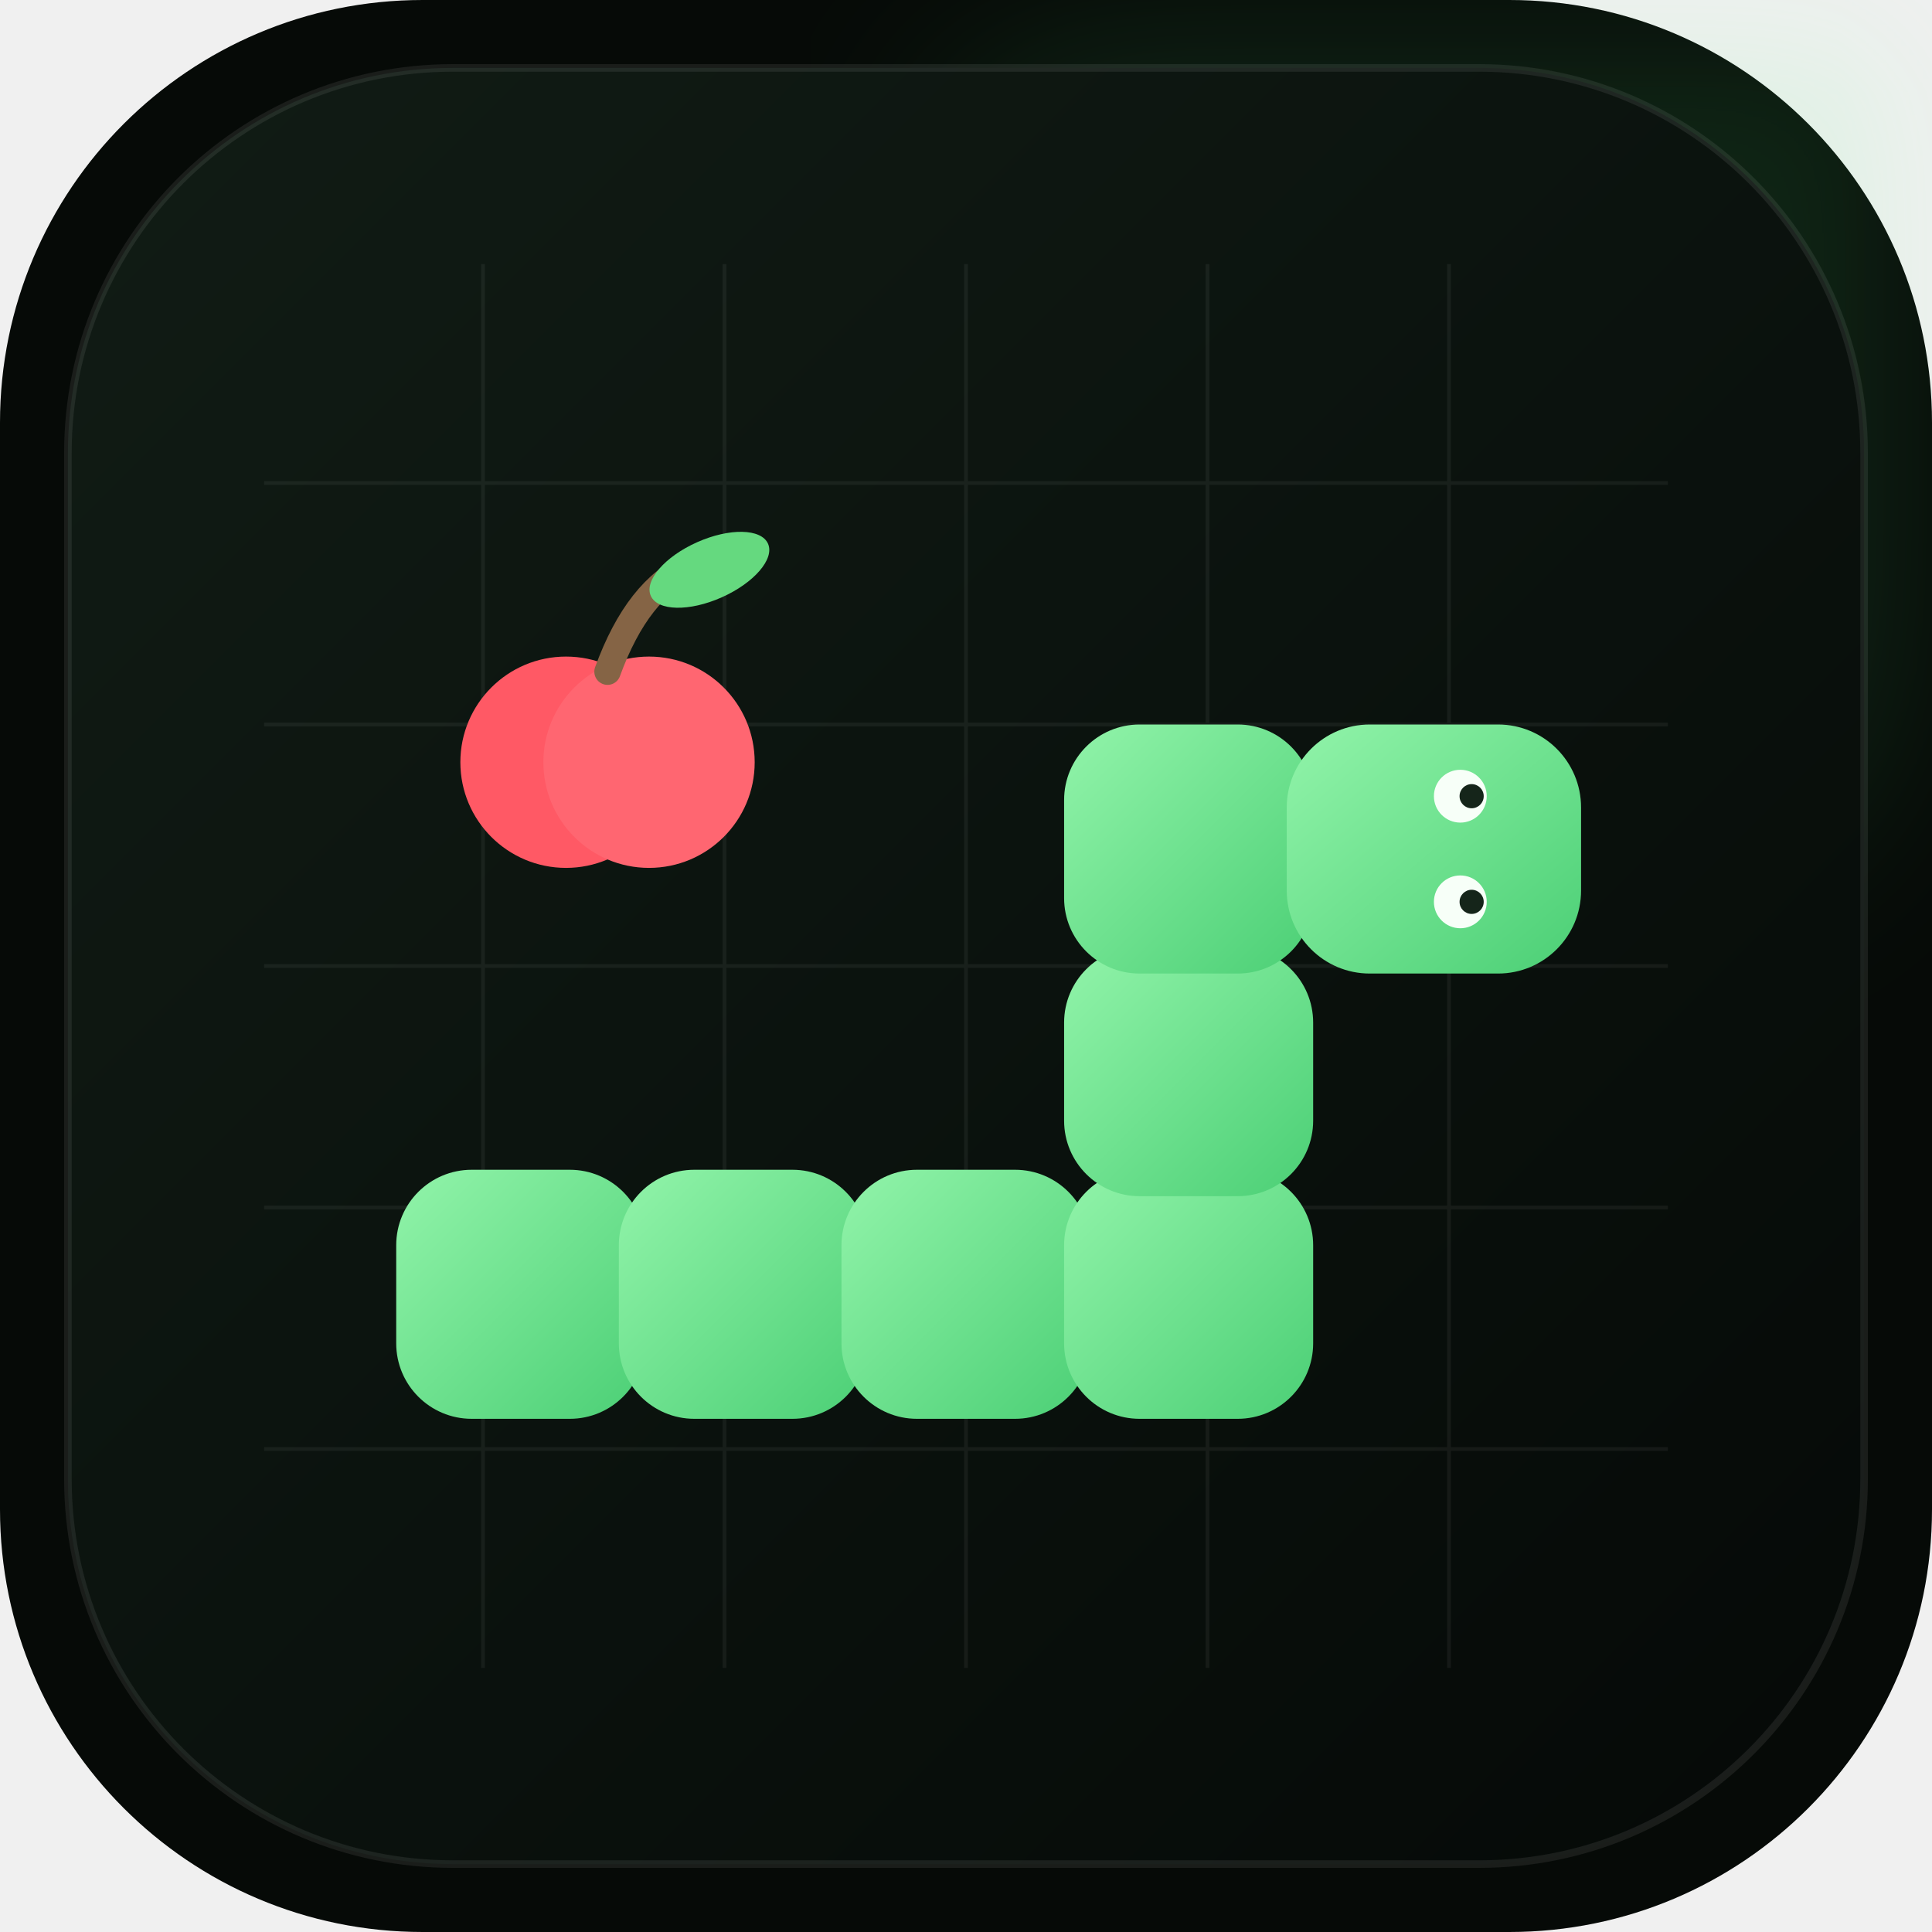
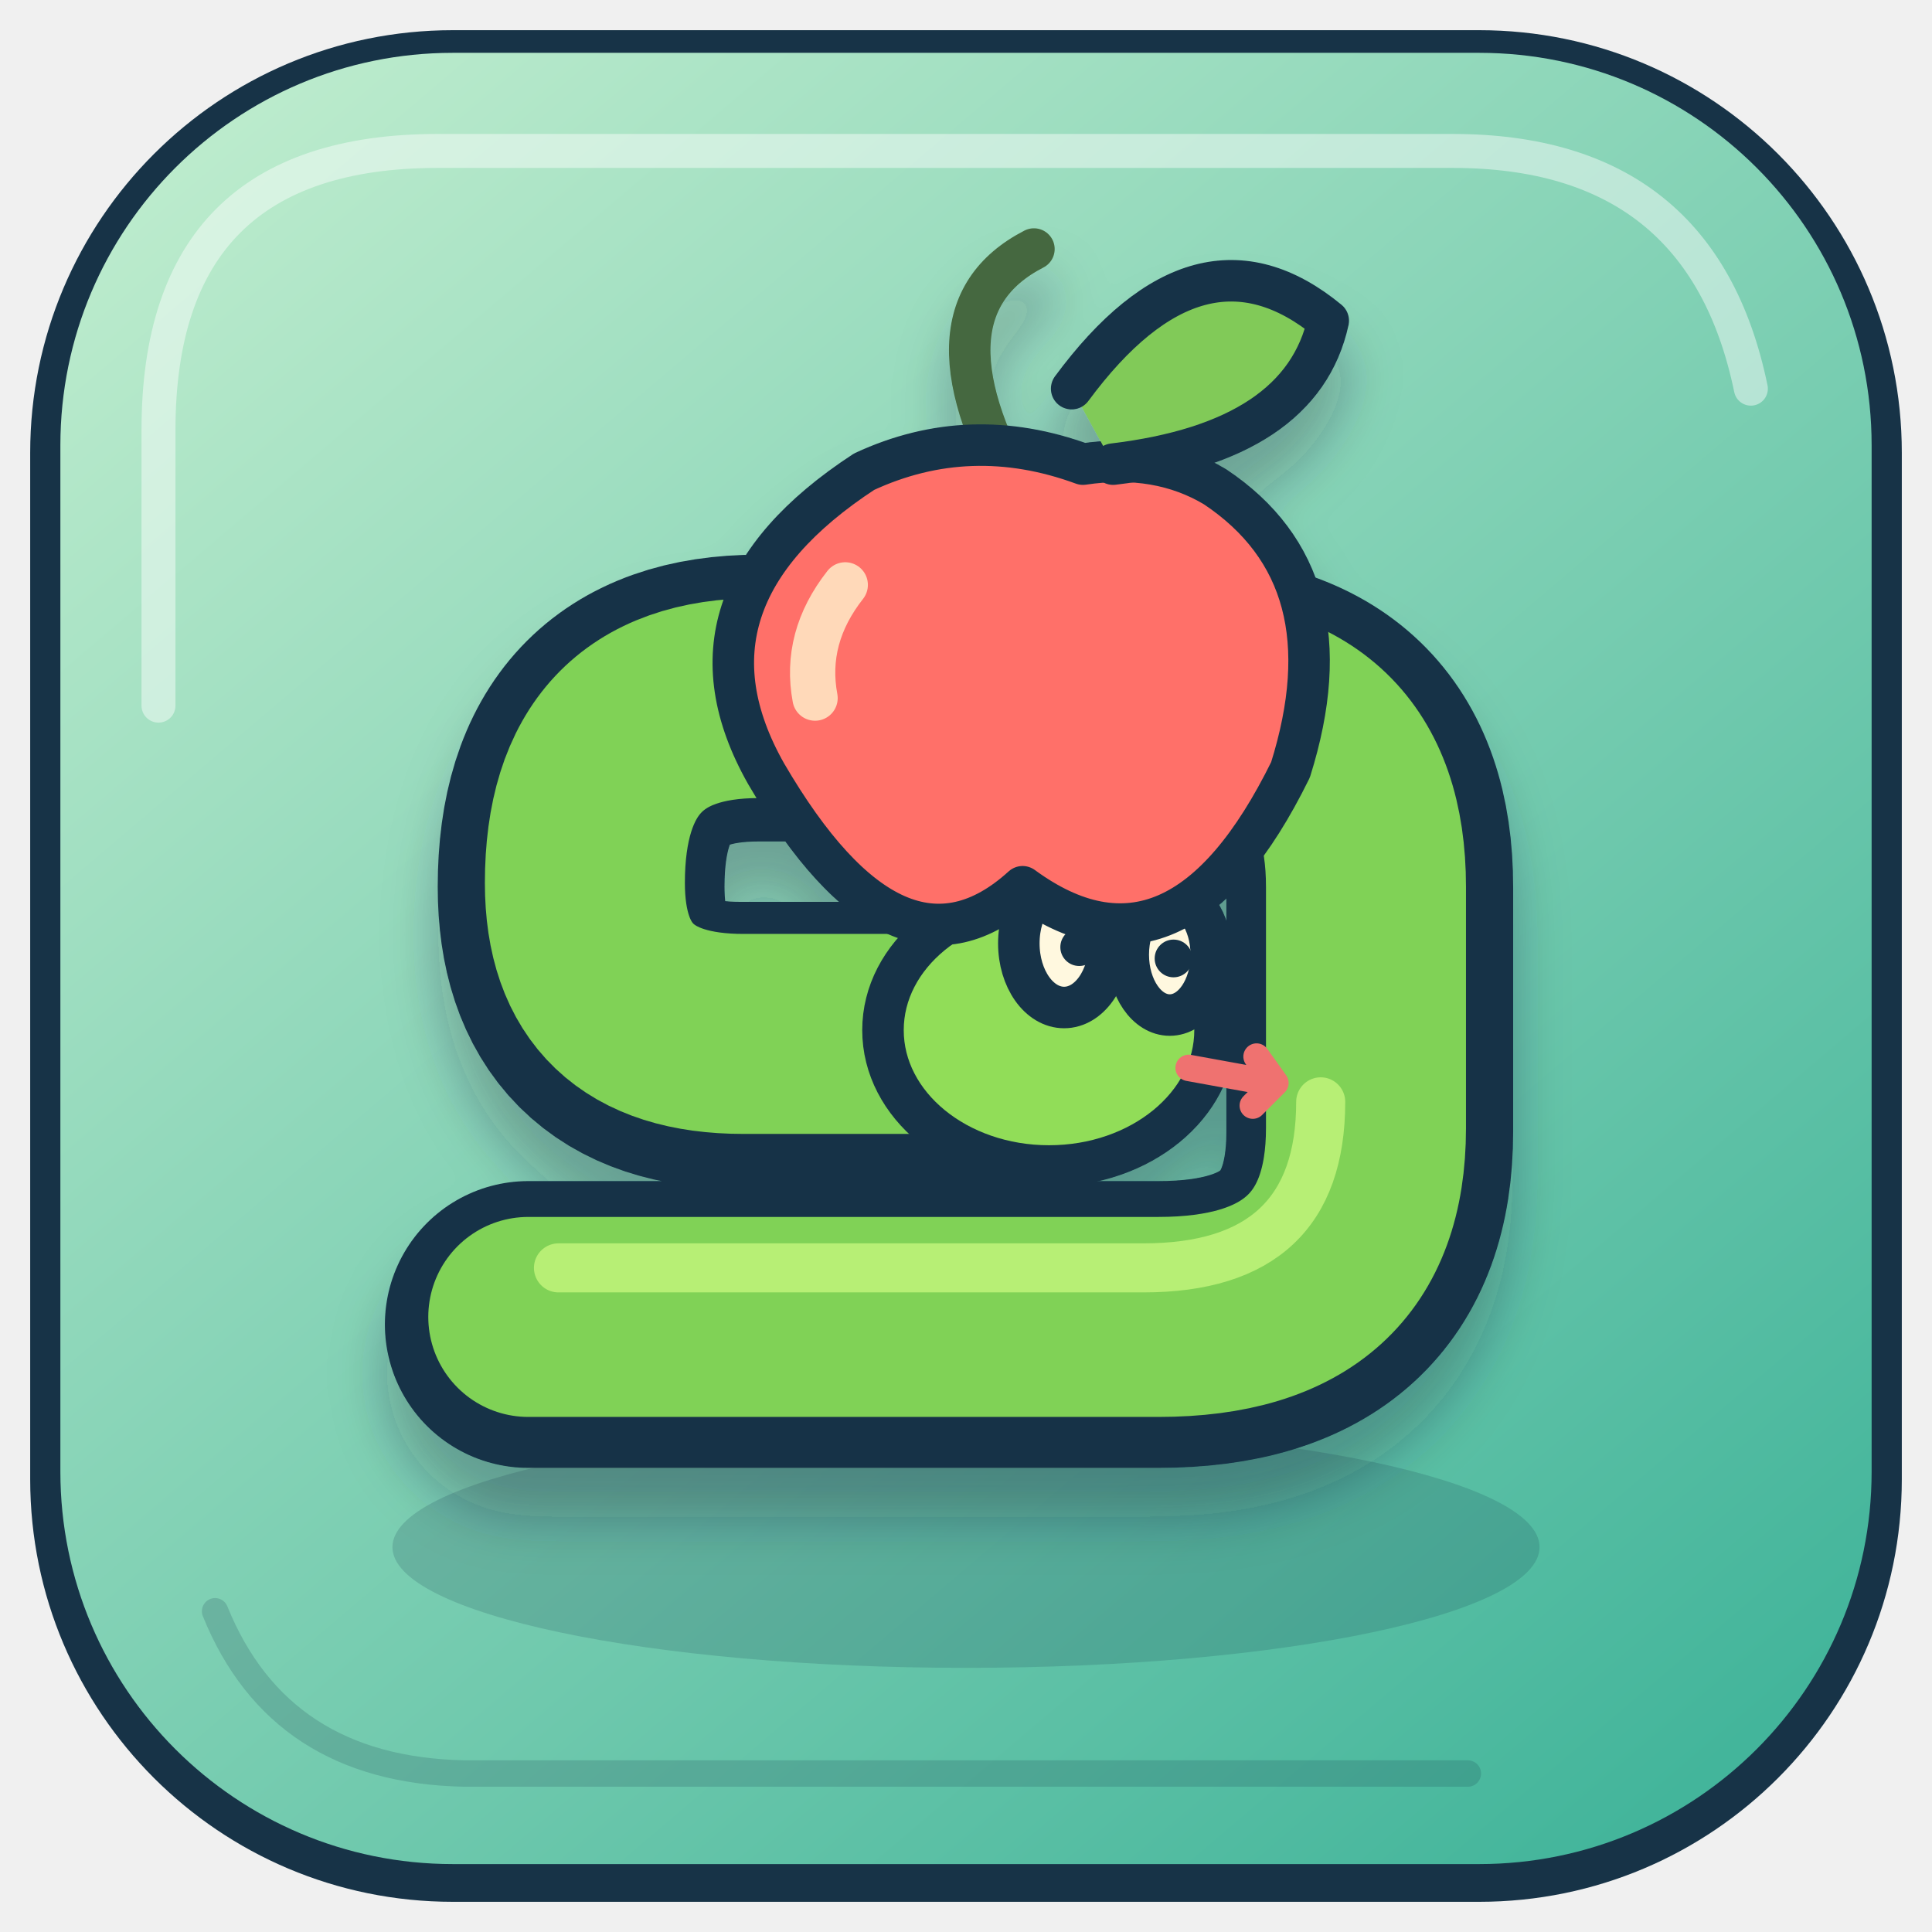
- <svg xmlns="http://www.w3.org/2000/svg" viewBox="0 0 512 512">
+ <svg xmlns="http://www.w3.org/2000/svg" width="512" height="512" viewBox="0 0 512 512" role="img" aria-label="snake">
  <defs>
-     <linearGradient id="bg" x1="0" y1="0" x2="1" y2="1">
-       <stop stop-color="#111c15" />
-       <stop offset="1" stop-color="#050907" />
+     <linearGradient id="bg" x2=".85" y2="1">
+       <stop stop-color="#c4efd0" />
+       <stop offset="1" stop-color="#43b59b" />
    </linearGradient>
-     <linearGradient id="sn" x1="0" y1="0" x2="1" y2="1">
-       <stop stop-color="#92f4aa" />
-       <stop offset="1" stop-color="#4bcf75" />
+     <linearGradient id="shine" x2="0" y2="1">
+       <stop stop-color="#fff" stop-opacity=".42" />
+       <stop offset="1" stop-color="#fff" stop-opacity="0" />
    </linearGradient>
-     <filter id="g">
-       <feGaussianBlur stdDeviation="26" />
+     <filter id="shadow" x="-30%" y="-30%" width="160%" height="160%">
+       <feDropShadow dx="0" dy="13" stdDeviation="7" flood-color="#122939" flood-opacity=".28" />
    </filter>
  </defs>
-   <rect width="512" height="512" rx="112" fill="#060a07" />
-   <circle cx="395" cy="92" r="150" fill="#5cff8a" opacity=".11" filter="url(#g)" />
-   <rect x="18" y="18" width="476" height="476" rx="102" fill="url(#bg)" stroke="#fff" stroke-opacity=".08" stroke-width="2" />
-   <g opacity=".055" stroke="#fff">
-     <path d="M70 128h372M70 192h372M70 256h372M70 320h372M70 384h372" />
-     <path d="M128 70v372M192 70v372M256 70v372M320 70v372M384 70v372" />
+   <rect x="8" y="8" width="496" height="496" rx="112" fill="#173347" />
+   <rect x="16" y="14" width="480" height="480" rx="104" fill="url(#bg)" />
+   <path d="M42 187V114Q42 40 116 40H385Q451 40 464 103" fill="none" stroke="#fff" stroke-opacity=".45" stroke-width="9" stroke-linecap="round" />
+   <ellipse cx="256" cy="410" rx="152" ry="32" fill="#0d3047" opacity=".17" />
+   <g stroke="#173347" stroke-width="11" stroke-linecap="round" stroke-linejoin="round" filter="url(#shadow)">
+     <path d="M140 351H307Q363 351 363 300V235Q363 185 311 185H201Q154 185 154 235Q154 277 196 277H274" fill="none" stroke="#173347" stroke-width="76" />
+     <path d="M140 349H307Q362 349 362 299V235Q362 185 310 185H201Q155 185 155 234Q155 274 197 274H274" fill="none" stroke="#80d256" stroke-width="53" />
+     <path d="M148 336H303Q350 336 350 292" fill="none" stroke="#b7ef74" stroke-width="13" />
+     <ellipse cx="278" cy="273" rx="44" ry="36" fill="#91dd59" />
+     <ellipse cx="282" cy="250" rx="12" ry="17" fill="#fff8df" />
+     <ellipse cx="310" cy="253" rx="11" ry="16" fill="#fff8df" />
+     <circle cx="286" cy="251" r="5" fill="#173347" stroke="none" />
+     <circle cx="311" cy="254" r="5" fill="#173347" stroke="none" />
+     <path d="M315 283l22 4m-4-7 5 7-6 6" stroke="#ef7270" stroke-width="7" />
+     <path d="M272 135q-31-52 2-69" fill="none" stroke="#456840" />
+     <path d="M287 123q-30-11-58 2-52 34-26 80 35 60 68 30 41 30 71-31 16-51-20-75-15-9-35-6z" fill="#ff7069" />
+     <path d="M284 103q34-46 68-18-7 32-57 38" fill="#81ca59" />
+     <path d="M224 155q-11 14-8 30" stroke="#ffd9b9" stroke-width="12" />
  </g>
-   <g fill="url(#sn)">
-     <rect x="105" y="310" width="66" height="66" rx="20" />
-     <rect x="164" y="310" width="66" height="66" rx="20" />
-     <rect x="223" y="310" width="66" height="66" rx="20" />
-     <rect x="282" y="310" width="66" height="66" rx="20" />
-     <rect x="282" y="251" width="66" height="66" rx="20" />
-     <rect x="282" y="192" width="66" height="66" rx="20" />
-     <rect x="341" y="192" width="78" height="66" rx="22" />
-   </g>
-   <g fill="#f7fff8">
-     <circle cx="387" cy="211" r="7" />
-     <circle cx="387" cy="239" r="7" />
-   </g>
-   <g fill="#15251a">
-     <circle cx="390" cy="211" r="3.2" />
-     <circle cx="390" cy="239" r="3.2" />
-   </g>
-   <g>
-     <circle cx="150" cy="202" r="28" fill="#ff5965" />
-     <circle cx="172" cy="202" r="28" fill="#ff6671" />
-     <path d="M161 178q8-22 22-28" fill="none" stroke="#856445" stroke-width="7" stroke-linecap="round" />
-     <ellipse cx="188" cy="151" rx="17" ry="8" fill="#65d97f" transform="rotate(-24 188 151)" />
-   </g>
+   <path d="M57 427Q74 469 123 470H389" fill="none" stroke="#143248" stroke-opacity=".18" stroke-width="7" stroke-linecap="round" />
</svg>
